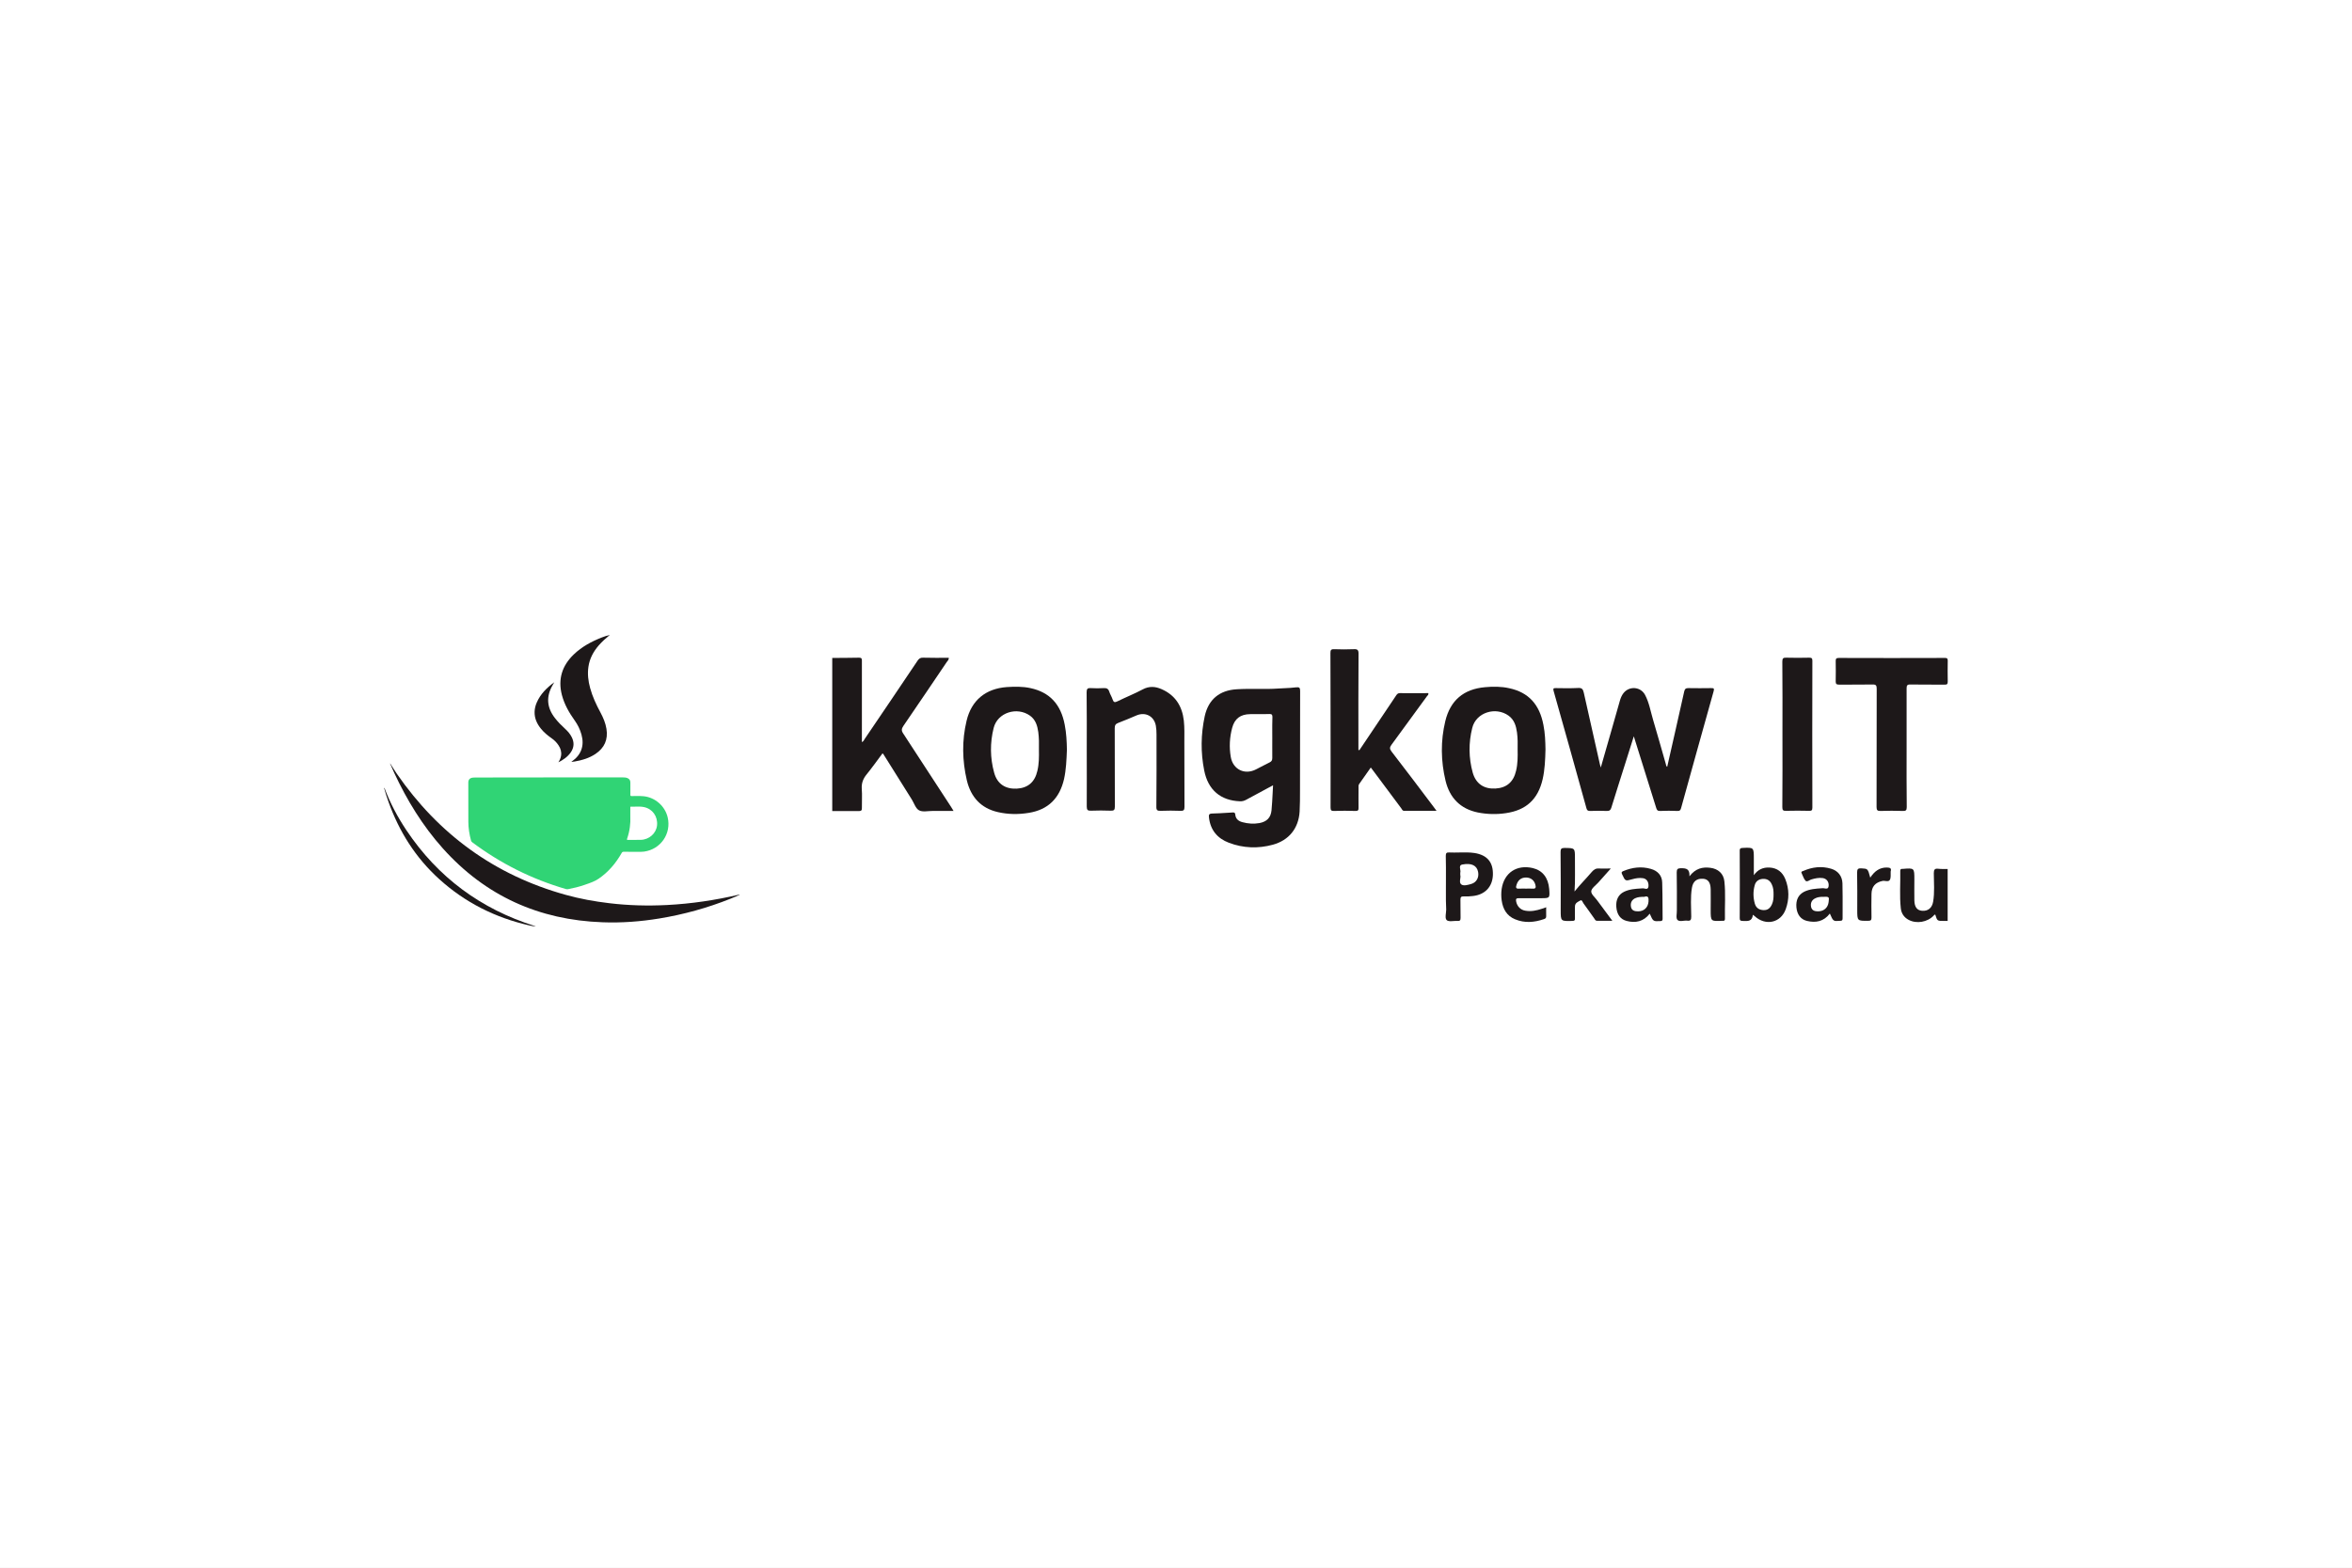
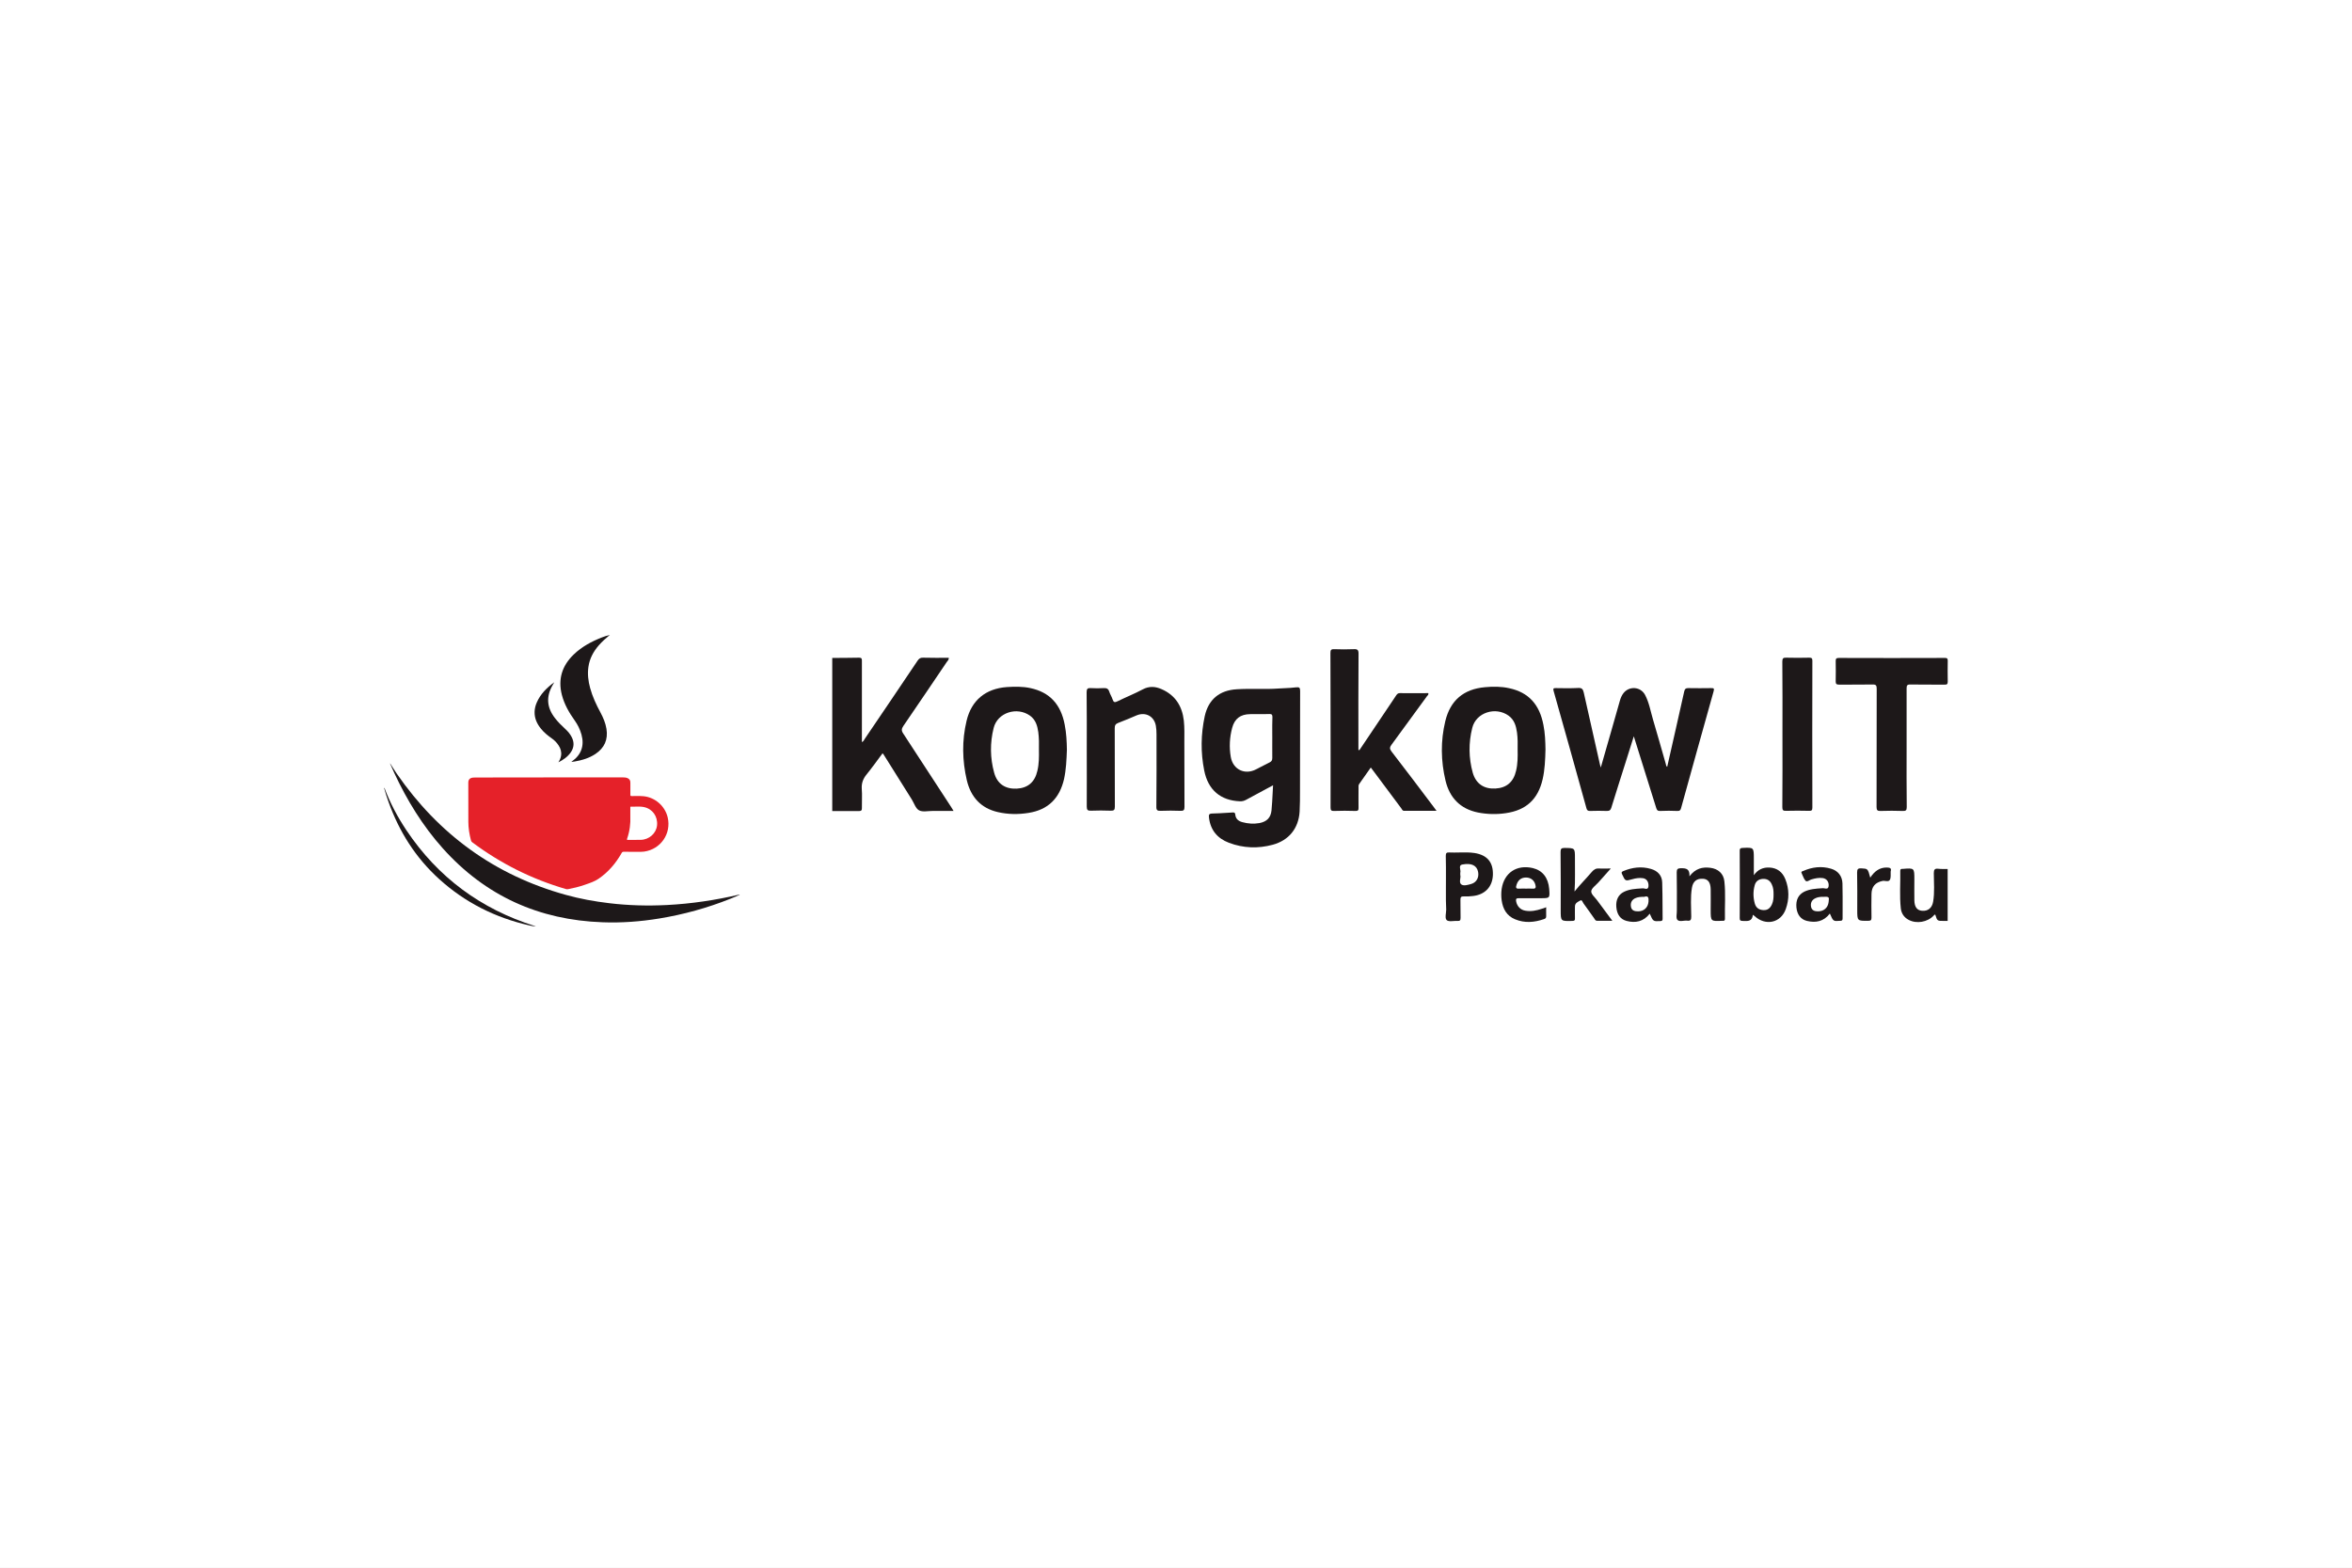
<svg xmlns="http://www.w3.org/2000/svg" width="300" height="200" viewBox="0 0 300 200" fill="none">
  <g clip-path="url(#clip0_632_47)">
    <path d="M0 0.001H300V200.001H0V0.001Z" fill="white" />
    <path d="M49.758 97.381C50.048 97.837 50.315 98.281 50.611 98.707C55.949 106.429 63.084 111.646 72.154 114.161C73.974 114.668 75.824 115.003 77.701 115.225C80.154 115.521 82.612 115.584 85.07 115.459C88.188 115.299 91.266 114.838 94.305 114.127C94.322 114.121 94.339 114.127 94.367 114.144C94.168 114.23 93.975 114.321 93.776 114.406C93.576 114.491 93.372 114.577 93.172 114.656C90.242 115.828 87.215 116.665 84.097 117.177C81.701 117.57 79.295 117.752 76.871 117.661C68.751 117.376 61.917 114.303 56.478 108.227C53.906 105.353 51.92 102.104 50.293 98.622C50.111 98.229 49.94 97.837 49.764 97.444C49.758 97.438 49.758 97.421 49.758 97.381Z" fill="#1D1819" />
    <path d="M77.787 81C77.286 81.415 76.797 81.848 76.37 82.337C75.687 83.128 75.209 84.016 75.056 85.057C74.919 85.979 75.027 86.883 75.272 87.777C75.573 88.875 76.051 89.899 76.592 90.901C76.945 91.561 77.235 92.243 77.354 92.983C77.576 94.355 77.098 95.418 75.949 96.187C75.147 96.721 74.248 96.989 73.309 97.148C73.172 97.171 73.036 97.188 72.876 97.205C72.91 97.171 72.928 97.154 72.945 97.142C74.139 96.3 74.561 95.128 74.168 93.717C73.986 93.063 73.696 92.46 73.297 91.908C72.586 90.912 71.983 89.859 71.67 88.664C71.147 86.639 71.693 84.92 73.189 83.487C74.225 82.491 75.465 81.831 76.791 81.313C77.115 81.188 77.445 81.08 77.787 81Z" fill="#1D1819" />
    <path d="M71.22 97.251C71.385 96.995 71.516 96.727 71.562 96.42C71.642 95.936 71.516 95.504 71.255 95.106C71.021 94.741 70.725 94.44 70.373 94.195C69.872 93.842 69.4 93.461 69.013 92.983C68.495 92.352 68.165 91.646 68.188 90.815C68.199 90.406 68.296 90.007 68.461 89.632C68.933 88.539 69.747 87.737 70.697 87.043C70.623 87.174 70.549 87.299 70.475 87.43C69.633 88.892 69.752 90.28 70.782 91.606C71.169 92.107 71.619 92.556 72.085 92.983C72.421 93.29 72.723 93.638 72.927 94.047C73.263 94.713 73.229 95.362 72.808 95.976C72.404 96.556 71.846 96.943 71.22 97.251Z" fill="#1D1819" />
    <path d="M49.041 100.528C49.758 102.44 50.708 104.227 51.84 105.922C55.852 111.925 61.326 115.965 68.199 118.133C68.25 118.15 68.296 118.167 68.347 118.196C68.063 118.184 67.784 118.121 67.505 118.059C63.175 117.075 59.323 115.146 56.023 112.153C53.007 109.422 50.902 106.087 49.542 102.263C49.343 101.7 49.155 101.137 49.001 100.562C48.995 100.522 49.013 100.517 49.041 100.528Z" fill="#1D1819" />
-     <path fill-rule="evenodd" clip-rule="evenodd" d="M79.477 99.179H70.047C66.907 99.179 63.761 99.179 60.62 99.191C60.506 99.191 60.392 99.191 60.284 99.208C59.909 99.265 59.733 99.47 59.733 99.845C59.733 101.512 59.733 103.174 59.738 104.835C59.738 105.649 59.869 106.446 60.08 107.231C60.102 107.328 60.154 107.396 60.233 107.453C63.852 110.167 67.835 112.158 72.182 113.422C72.273 113.444 72.353 113.456 72.444 113.439C73.144 113.308 73.832 113.137 74.504 112.909C74.575 112.885 74.647 112.86 74.718 112.835C75.285 112.641 75.853 112.446 76.353 112.107C77.599 111.254 78.555 110.127 79.295 108.818C79.357 108.704 79.426 108.665 79.556 108.665C79.957 108.673 80.355 108.672 80.754 108.671C80.888 108.671 81.021 108.67 81.155 108.67C81.256 108.669 81.356 108.669 81.456 108.67C81.694 108.672 81.931 108.674 82.168 108.642C84.273 108.346 85.645 106.36 85.167 104.289C84.831 102.844 83.579 101.734 82.1 101.581C81.751 101.542 81.4 101.548 81.05 101.554C80.886 101.557 80.722 101.56 80.558 101.558C80.433 101.558 80.404 101.524 80.404 101.399C80.408 101.05 80.407 100.704 80.405 100.356C80.405 100.183 80.404 100.009 80.404 99.834C80.404 99.549 80.285 99.367 80.017 99.259C79.841 99.191 79.659 99.179 79.477 99.179ZM80.398 103.037V104.152C80.444 105.034 80.325 106.036 79.983 107.015C79.943 107.134 79.983 107.151 80.091 107.151C80.325 107.149 80.558 107.149 80.791 107.15C81.102 107.151 81.412 107.152 81.724 107.145C82.805 107.123 83.71 106.309 83.807 105.29C83.915 104.158 83.232 103.191 82.134 102.963C81.77 102.887 81.398 102.898 81.027 102.908C80.841 102.913 80.656 102.918 80.472 102.912C80.391 102.907 80.394 102.959 80.397 103.009C80.398 103.019 80.398 103.028 80.398 103.037Z" fill="#30D475" />
+     <path fill-rule="evenodd" clip-rule="evenodd" d="M79.477 99.179H70.047C66.907 99.179 63.761 99.179 60.62 99.191C60.506 99.191 60.392 99.191 60.284 99.208C59.909 99.265 59.733 99.47 59.733 99.845C59.733 101.512 59.733 103.174 59.738 104.835C59.738 105.649 59.869 106.446 60.08 107.231C60.102 107.328 60.154 107.396 60.233 107.453C63.852 110.167 67.835 112.158 72.182 113.422C72.273 113.444 72.353 113.456 72.444 113.439C73.144 113.308 73.832 113.137 74.504 112.909C74.575 112.885 74.647 112.86 74.718 112.835C75.285 112.641 75.853 112.446 76.353 112.107C77.599 111.254 78.555 110.127 79.295 108.818C79.357 108.704 79.426 108.665 79.556 108.665C79.957 108.673 80.355 108.672 80.754 108.671C80.888 108.671 81.021 108.67 81.155 108.67C81.256 108.669 81.356 108.669 81.456 108.67C81.694 108.672 81.931 108.674 82.168 108.642C84.273 108.346 85.645 106.36 85.167 104.289C84.831 102.844 83.579 101.734 82.1 101.581C81.751 101.542 81.4 101.548 81.05 101.554C80.886 101.557 80.722 101.56 80.558 101.558C80.433 101.558 80.404 101.524 80.404 101.399C80.408 101.05 80.407 100.704 80.405 100.356C80.405 100.183 80.404 100.009 80.404 99.834C80.404 99.549 80.285 99.367 80.017 99.259C79.841 99.191 79.659 99.179 79.477 99.179ZM80.398 103.037V104.152C80.444 105.034 80.325 106.036 79.983 107.015C79.943 107.134 79.983 107.151 80.091 107.151C80.325 107.149 80.558 107.149 80.791 107.15C81.102 107.151 81.412 107.152 81.724 107.145C82.805 107.123 83.71 106.309 83.807 105.29C83.915 104.158 83.232 103.191 82.134 102.963C81.77 102.887 81.398 102.898 81.027 102.908C80.841 102.913 80.656 102.918 80.472 102.912C80.391 102.907 80.394 102.959 80.397 103.009C80.398 103.019 80.398 103.028 80.398 103.037Z" fill="#E52129" />
    <path d="M106.154 83.938C107.305 83.921 108.44 83.938 109.591 83.905C109.92 83.905 109.936 84.053 109.936 84.316C109.936 86.076 109.936 87.835 109.936 89.595C109.936 91.272 109.936 92.95 109.936 94.677C110.15 94.578 110.216 94.397 110.298 94.265C112.551 90.944 114.804 87.622 117.041 84.283C117.222 84.02 117.402 83.888 117.731 83.905C118.817 83.938 119.919 83.921 121.02 83.921C121.037 84.184 120.856 84.316 120.757 84.464C118.915 87.177 117.09 89.907 115.232 92.604C114.985 92.966 114.952 93.213 115.215 93.591C117.254 96.699 119.277 99.824 121.316 102.948C121.415 103.096 121.497 103.228 121.629 103.458C120.675 103.458 119.803 103.458 118.932 103.458C118.356 103.458 117.666 103.623 117.222 103.376C116.794 103.146 116.597 102.471 116.301 101.995C115.1 100.07 113.9 98.146 112.683 96.222C112.666 96.189 112.633 96.173 112.568 96.107C111.893 97.012 111.252 97.916 110.545 98.788C110.084 99.347 109.871 99.922 109.92 100.646C109.986 101.452 109.92 102.258 109.936 103.063C109.953 103.376 109.854 103.475 109.542 103.475C108.407 103.458 107.289 103.475 106.154 103.475C106.154 96.946 106.154 90.45 106.154 83.938Z" fill="#1D1819" />
    <path d="M208.393 93.936C208.014 95.121 207.686 96.173 207.357 97.225C206.748 99.166 206.124 101.09 205.531 103.03C205.433 103.343 205.317 103.458 204.973 103.458C204.249 103.425 203.542 103.442 202.818 103.458C202.555 103.458 202.44 103.409 202.357 103.129C200.976 98.13 199.578 93.147 198.164 88.148C198.065 87.802 198.18 87.786 198.46 87.786C199.398 87.802 200.335 87.819 201.288 87.77C201.782 87.737 201.913 87.934 202.012 88.362C202.686 91.404 203.377 94.446 204.068 97.505C204.084 97.604 204.117 97.686 204.183 97.916C204.676 96.173 205.137 94.578 205.597 92.983C205.942 91.782 206.288 90.582 206.616 89.398C206.715 89.052 206.847 88.723 207.077 88.427C207.818 87.49 209.248 87.589 209.823 88.641C210.35 89.628 210.531 90.746 210.843 91.799C211.402 93.673 211.928 95.564 212.472 97.456C212.504 97.587 212.504 97.735 212.652 97.834C213.376 94.627 214.115 91.42 214.823 88.214C214.905 87.868 215.036 87.786 215.366 87.786C216.319 87.802 217.273 87.802 218.243 87.786C218.573 87.786 218.688 87.802 218.573 88.197C217.175 93.147 215.809 98.113 214.428 103.08C214.362 103.343 214.263 103.475 213.951 103.458C213.211 103.425 212.488 103.425 211.748 103.458C211.435 103.475 211.337 103.343 211.254 103.08C210.317 100.087 209.38 97.094 208.393 93.936Z" fill="#1D1819" />
    <path d="M173.398 95.696C174.647 93.821 175.914 91.963 177.164 90.088C177.476 89.628 177.789 89.151 178.101 88.691C178.216 88.526 178.331 88.427 178.545 88.427C179.762 88.444 180.962 88.427 182.179 88.427C182.245 88.641 182.081 88.723 181.998 88.838C180.502 90.894 179.006 92.95 177.492 95.005C177.246 95.334 177.229 95.532 177.492 95.877C179.301 98.212 181.078 100.58 182.854 102.932C182.969 103.08 183.067 103.228 183.232 103.442C181.802 103.442 180.453 103.442 179.088 103.442C178.874 103.442 178.825 103.244 178.726 103.113C177.542 101.534 176.375 99.955 175.207 98.393C175.092 98.245 174.977 98.097 174.845 97.916C174.335 98.64 173.858 99.33 173.365 100.021C173.25 100.186 173.283 100.35 173.283 100.514C173.283 101.353 173.267 102.192 173.283 103.031C173.299 103.359 173.217 103.475 172.872 103.458C171.967 103.425 171.063 103.425 170.158 103.458C169.796 103.475 169.714 103.359 169.714 102.998C169.73 98.919 169.714 94.824 169.714 90.746C169.714 88.263 169.714 85.796 169.698 83.313C169.698 82.951 169.764 82.803 170.175 82.82C170.997 82.853 171.819 82.853 172.641 82.82C173.135 82.787 173.299 82.902 173.283 83.445C173.25 87.375 173.267 91.305 173.267 95.236C173.267 95.384 173.267 95.532 173.267 95.68C173.332 95.68 173.364 95.696 173.398 95.696Z" fill="#1D1819" />
    <path d="M138.617 95.647C138.617 93.197 138.633 90.763 138.6 88.312C138.6 87.868 138.732 87.753 139.143 87.786C139.685 87.819 140.244 87.819 140.788 87.786C141.132 87.77 141.363 87.852 141.478 88.214C141.593 88.575 141.806 88.888 141.922 89.25C142.037 89.595 142.185 89.644 142.514 89.48C143.583 88.954 144.701 88.51 145.754 87.951C146.576 87.507 147.381 87.572 148.154 87.918C149.898 88.674 150.786 90.072 150.999 91.93C151.098 92.851 151.065 93.772 151.065 94.693C151.065 97.439 151.065 100.202 151.082 102.948C151.082 103.359 150.966 103.458 150.572 103.442C149.734 103.409 148.894 103.409 148.056 103.442C147.628 103.458 147.48 103.376 147.496 102.899C147.53 99.84 147.514 96.781 147.514 93.706C147.514 93.328 147.496 92.95 147.431 92.588C147.217 91.388 146.132 90.795 144.997 91.256C144.208 91.585 143.435 91.93 142.629 92.226C142.284 92.358 142.185 92.539 142.185 92.9C142.201 96.239 142.185 99.577 142.201 102.899C142.201 103.327 142.087 103.442 141.675 103.425C140.837 103.392 139.997 103.392 139.159 103.425C138.748 103.442 138.617 103.343 138.617 102.899C138.633 100.498 138.617 98.081 138.617 95.647Z" fill="#1D1819" />
    <path d="M243.19 95.416C243.19 97.933 243.174 100.449 243.207 102.965C243.207 103.376 243.092 103.475 242.697 103.458C241.76 103.425 240.823 103.425 239.868 103.458C239.474 103.475 239.358 103.359 239.358 102.965C239.375 97.933 239.358 92.917 239.375 87.885C239.375 87.457 239.293 87.309 238.832 87.326C237.418 87.358 235.987 87.326 234.573 87.342C234.228 87.342 234.146 87.243 234.146 86.914C234.162 86.059 234.162 85.204 234.146 84.349C234.146 84.053 234.195 83.938 234.54 83.938C239.063 83.954 243.569 83.954 248.091 83.938C248.354 83.938 248.436 84.004 248.436 84.283C248.42 85.171 248.42 86.059 248.436 86.947C248.436 87.26 248.354 87.358 248.041 87.342C246.594 87.326 245.131 87.358 243.684 87.326C243.256 87.309 243.19 87.457 243.19 87.835C243.19 90.351 243.19 92.884 243.19 95.416Z" fill="#1D1819" />
    <path d="M227.353 93.641C227.353 90.565 227.37 87.49 227.337 84.398C227.337 83.987 227.452 83.889 227.847 83.905C228.818 83.938 229.804 83.921 230.774 83.905C231.087 83.905 231.169 83.987 231.169 84.3C231.153 90.549 231.153 96.781 231.169 103.031C231.169 103.376 231.07 103.458 230.742 103.442C229.771 103.425 228.785 103.409 227.814 103.442C227.436 103.458 227.337 103.359 227.337 102.965C227.37 99.873 227.353 96.749 227.353 93.641Z" fill="#1D1819" />
    <path fill-rule="evenodd" clip-rule="evenodd" d="M161.743 100.525C161.953 100.413 162.165 100.3 162.379 100.186C162.36 100.525 162.343 100.856 162.327 101.182C162.288 101.946 162.251 102.677 162.182 103.392C162.083 104.33 161.574 104.823 160.653 105.004C159.912 105.135 159.189 105.086 158.465 104.889C157.972 104.757 157.611 104.478 157.561 103.919C157.528 103.625 157.367 103.639 157.172 103.655L157.166 103.655C156.952 103.668 156.739 103.681 156.525 103.694C155.884 103.735 155.242 103.775 154.601 103.787C154.19 103.803 154.173 103.968 154.206 104.297C154.388 105.892 155.276 106.961 156.755 107.52C158.581 108.211 160.472 108.277 162.346 107.767C164.402 107.208 165.636 105.678 165.768 103.54C165.817 102.652 165.817 101.764 165.817 100.876C165.825 98.763 165.825 96.646 165.825 94.526C165.825 92.407 165.825 90.286 165.833 88.164C165.833 87.753 165.75 87.638 165.323 87.687C164.829 87.753 164.341 87.775 163.852 87.797C163.608 87.808 163.365 87.819 163.119 87.835C162.196 87.903 161.272 87.897 160.35 87.89C159.481 87.884 158.612 87.878 157.742 87.934C155.555 88.066 154.141 89.217 153.664 91.371C153.17 93.673 153.137 95.992 153.598 98.294C154.091 100.794 155.703 102.126 158.137 102.225C158.433 102.241 158.696 102.175 158.959 102.027C159.863 101.528 160.78 101.039 161.743 100.525ZM162.278 95.005C162.279 94.72 162.281 94.435 162.281 94.15C162.281 93.928 162.28 93.707 162.278 93.485C162.276 92.818 162.273 92.148 162.298 91.47C162.298 91.174 162.215 91.091 161.919 91.091C161.449 91.11 160.979 91.108 160.509 91.105C160.157 91.103 159.804 91.101 159.453 91.108C158.219 91.124 157.479 91.683 157.166 92.851C156.838 94.068 156.772 95.318 156.986 96.568C157.265 98.179 158.778 98.903 160.225 98.146C160.417 98.048 160.609 97.947 160.801 97.847C161.184 97.646 161.568 97.445 161.952 97.258C162.182 97.143 162.281 96.995 162.281 96.716C162.27 96.146 162.274 95.576 162.278 95.005Z" fill="#1D1819" />
    <path fill-rule="evenodd" clip-rule="evenodd" d="M135.722 99.38C135.985 98.179 136.035 96.946 136.084 95.663C136.068 94.627 136.018 93.525 135.805 92.456C135.311 89.842 133.88 88.312 131.43 87.786C130.443 87.572 129.424 87.589 128.421 87.654C125.724 87.852 123.915 89.332 123.29 91.947C122.681 94.479 122.731 97.028 123.323 99.561C123.833 101.682 125.115 103.113 127.286 103.606C128.585 103.902 129.884 103.919 131.2 103.705C133.716 103.31 135.163 101.814 135.722 99.38ZM132.318 98.344C132.532 97.456 132.532 96.551 132.516 95.647C132.532 94.89 132.532 94.134 132.433 93.394C132.318 92.572 132.088 91.815 131.381 91.305C129.72 90.121 127.237 90.894 126.743 92.868C126.266 94.759 126.283 96.699 126.809 98.59C127.204 100.021 128.24 100.679 129.687 100.613C131.101 100.531 131.989 99.791 132.318 98.344Z" fill="#1D1819" />
    <path fill-rule="evenodd" clip-rule="evenodd" d="M196.766 99.413C197.045 98.179 197.095 96.929 197.128 95.614C197.112 94.611 197.079 93.542 196.865 92.489C196.371 89.874 194.973 88.329 192.507 87.802C191.487 87.572 190.435 87.572 189.399 87.671C186.685 87.918 184.991 89.348 184.35 91.996C183.741 94.528 183.775 97.077 184.383 99.61C184.909 101.781 186.258 103.195 188.51 103.655C189.694 103.886 190.879 103.919 192.079 103.738C194.678 103.359 196.174 101.962 196.766 99.413ZM193.378 98.327C193.593 97.439 193.593 96.535 193.575 95.63C193.593 94.907 193.593 94.167 193.494 93.443C193.378 92.604 193.148 91.832 192.425 91.305C190.764 90.105 188.264 90.894 187.787 92.868C187.31 94.759 187.326 96.699 187.853 98.59C188.264 100.005 189.3 100.679 190.748 100.597C192.178 100.514 193.049 99.758 193.378 98.327Z" fill="#1D1819" />
    <path d="M248.425 117.489C248.268 117.489 248.092 117.489 247.935 117.489C247.097 117.489 247.097 117.489 246.852 116.703C246.748 116.651 246.695 116.738 246.643 116.808C245.856 117.647 244.459 117.891 243.446 117.349C242.851 117.035 242.519 116.511 242.449 115.882C242.275 114.292 242.414 112.685 242.38 111.095C242.38 110.903 242.467 110.833 242.642 110.85C242.659 110.85 242.677 110.85 242.694 110.85C244.179 110.728 244.179 110.728 244.179 112.196C244.179 113.087 244.162 113.978 244.179 114.869C244.196 115.725 244.529 116.144 245.175 116.196C245.909 116.249 246.433 115.847 246.572 115.043C246.782 113.838 246.66 112.615 246.66 111.392C246.66 110.938 246.782 110.78 247.236 110.833C247.638 110.885 248.04 110.85 248.425 110.868C248.425 113.052 248.425 115.27 248.425 117.489Z" fill="#1D1819" />
    <path d="M200.834 113.733C201.55 112.842 202.337 112.056 203.053 111.217C203.315 110.92 203.577 110.763 203.979 110.798C204.433 110.833 204.869 110.798 205.463 110.798C204.869 111.462 204.363 112.021 203.857 112.597C203.524 112.964 202.982 113.331 202.965 113.716C202.948 114.1 203.472 114.502 203.751 114.904C204.363 115.742 204.975 116.563 205.656 117.472C204.957 117.472 204.328 117.472 203.699 117.472C203.489 117.472 203.437 117.297 203.35 117.175C202.896 116.546 202.458 115.899 201.987 115.27C201.864 115.113 201.795 114.746 201.567 114.886C201.288 115.043 200.886 115.183 200.886 115.655C200.886 116.144 200.869 116.633 200.886 117.122C200.903 117.402 200.834 117.489 200.536 117.489C199.069 117.524 199.069 117.542 199.069 116.109C199.069 113.646 199.087 111.165 199.052 108.701C199.052 108.3 199.139 108.177 199.558 108.177C200.886 108.195 200.886 108.177 200.886 109.488C200.869 110.903 200.938 112.3 200.834 113.733Z" fill="#1D1819" />
    <path d="M215.491 111.794C216.278 110.78 217.151 110.588 218.148 110.71C219.143 110.833 219.842 111.444 219.947 112.44C220.122 114.03 219.982 115.637 220.017 117.227C220.017 117.419 219.947 117.489 219.754 117.472C219.72 117.472 219.685 117.472 219.65 117.472C218.2 117.542 218.2 117.542 218.2 116.074C218.2 115.2 218.217 114.327 218.2 113.453C218.182 112.58 217.868 112.161 217.239 112.108C216.435 112.056 215.946 112.423 215.807 113.261C215.597 114.484 215.719 115.725 215.719 116.948C215.719 117.349 215.631 117.507 215.212 117.454C214.793 117.402 214.216 117.646 213.954 117.349C213.745 117.105 213.902 116.546 213.885 116.126C213.885 114.519 213.902 112.894 213.867 111.287C213.867 110.85 214.007 110.78 214.408 110.763C215.072 110.763 215.544 110.833 215.491 111.794Z" fill="#1D1819" />
    <path d="M238.553 111.968C239.095 111.147 239.742 110.658 240.685 110.675C241.034 110.693 241.296 110.728 241.157 111.182C241.157 111.2 241.157 111.217 241.157 111.235C241.139 111.584 241.209 111.986 241.052 112.248C240.877 112.562 240.423 112.318 240.108 112.388C239.2 112.58 238.728 113.104 238.711 114.047C238.693 115.043 238.693 116.039 238.711 117.035C238.711 117.349 238.658 117.472 238.309 117.472C236.894 117.489 236.894 117.489 236.894 116.091C236.894 114.502 236.911 112.894 236.876 111.304C236.876 110.85 237.016 110.763 237.418 110.78C238.239 110.833 238.239 110.798 238.553 111.968Z" fill="#1D1819" />
    <path fill-rule="evenodd" clip-rule="evenodd" d="M222.413 117.495C222.961 117.517 223.501 117.539 223.581 116.703C223.632 116.745 223.674 116.775 223.71 116.801C223.749 116.828 223.781 116.851 223.808 116.878C225.188 118.153 227.145 117.751 227.774 115.987C228.228 114.729 228.228 113.418 227.721 112.161C227.355 111.252 226.691 110.728 225.694 110.676C224.892 110.641 224.227 110.92 223.703 111.654V109.557C223.703 108.827 223.703 108.464 223.522 108.293C223.34 108.12 222.973 108.142 222.235 108.177C221.956 108.195 221.904 108.282 221.904 108.527C221.921 111.392 221.921 114.257 221.904 117.122C221.904 117.419 221.991 117.489 222.271 117.489C222.318 117.491 222.365 117.493 222.413 117.495ZM226.01 115.375C226.201 114.973 226.219 114.537 226.219 114.1C226.219 113.663 226.201 113.244 225.992 112.825C225.765 112.318 225.38 112.091 224.821 112.126C224.28 112.178 223.931 112.458 223.808 112.964C223.598 113.733 223.615 114.502 223.826 115.27C223.983 115.812 224.35 116.074 224.909 116.109C225.468 116.144 225.799 115.847 226.01 115.375Z" fill="#1D1819" />
    <path fill-rule="evenodd" clip-rule="evenodd" d="M184.431 112.121C184.429 112.448 184.428 112.776 184.428 113.104C184.428 113.299 184.428 113.495 184.427 113.692C184.424 114.479 184.421 115.273 184.464 116.057C184.464 116.188 184.445 116.335 184.428 116.485C184.385 116.851 184.339 117.228 184.551 117.402C184.734 117.55 185.058 117.527 185.394 117.503C185.57 117.49 185.75 117.477 185.913 117.489C186.228 117.507 186.298 117.402 186.298 117.087C186.289 116.703 186.289 116.323 186.289 115.943C186.289 115.563 186.289 115.183 186.281 114.799C186.281 114.467 186.35 114.344 186.7 114.362C187.084 114.379 187.486 114.362 187.887 114.309C189.425 114.135 190.368 113.121 190.421 111.619C190.473 110.029 189.722 109.086 188.08 108.824C187.432 108.728 186.779 108.742 186.126 108.756C185.705 108.765 185.284 108.774 184.865 108.754C184.516 108.736 184.411 108.824 184.411 109.191C184.437 110.16 184.434 111.139 184.431 112.121ZM186.257 111.474C186.26 111.519 186.263 111.577 186.263 111.654C186.303 111.78 186.28 111.941 186.256 112.108C186.216 112.381 186.176 112.668 186.403 112.842C186.7 113.052 187.241 112.894 187.661 112.772C188.325 112.58 188.674 111.951 188.534 111.235C188.377 110.431 187.713 110.064 186.525 110.291C186.16 110.36 186.204 110.629 186.251 110.905C186.275 111.052 186.299 111.201 186.263 111.322C186.253 111.364 186.255 111.406 186.257 111.474Z" fill="#1D1819" />
    <path fill-rule="evenodd" clip-rule="evenodd" d="M230.482 117.489C231.6 117.751 232.613 117.577 233.399 116.546C233.829 117.542 233.836 117.542 234.684 117.475L234.727 117.472C234.972 117.472 235.024 117.384 235.024 117.157C235.024 116.781 235.025 116.405 235.027 116.031C235.03 114.91 235.033 113.798 235.006 112.685C234.972 111.776 234.447 111.095 233.574 110.833C232.351 110.466 231.163 110.606 230.01 111.112C229.988 111.122 229.964 111.13 229.941 111.138C229.833 111.176 229.726 111.214 229.783 111.357C229.82 111.44 229.856 111.527 229.892 111.614C230.005 111.89 230.121 112.171 230.307 112.37C230.439 112.502 230.619 112.404 230.799 112.307C230.881 112.262 230.963 112.217 231.041 112.196C231.513 112.056 232.001 111.951 232.491 112.021C232.998 112.091 233.312 112.527 233.242 113.052C233.191 113.427 232.947 113.38 232.725 113.338C232.647 113.323 232.572 113.309 232.508 113.314C232.468 113.316 232.427 113.319 232.387 113.321C231.606 113.37 230.829 113.419 230.115 113.768C229.381 114.152 229.049 114.816 229.136 115.777C229.224 116.668 229.678 117.297 230.482 117.489ZM233.242 115.078C233.33 114.414 233.312 114.379 232.526 114.414C232.212 114.414 231.827 114.432 231.46 114.641C231.041 114.886 230.918 115.27 231.006 115.707C231.111 116.161 231.477 116.266 231.879 116.266C232.631 116.266 233.155 115.812 233.242 115.078Z" fill="#1D1819" />
    <path fill-rule="evenodd" clip-rule="evenodd" d="M197.213 116.141C197.215 116.011 197.217 115.879 197.217 115.742C197.008 115.829 196.833 115.899 196.675 115.934C195.994 116.161 195.278 116.319 194.544 116.179C193.932 116.074 193.513 115.62 193.391 115.026C193.321 114.694 193.391 114.572 193.758 114.589C194.376 114.601 194.992 114.597 195.61 114.593C195.919 114.591 196.227 114.589 196.535 114.589C197.106 114.589 197.394 114.589 197.529 114.445C197.668 114.298 197.646 114.001 197.601 113.401C197.479 111.968 196.746 111.042 195.505 110.745C193.461 110.274 191.853 111.339 191.539 113.401C191.47 113.89 191.47 114.379 191.539 114.869C191.696 115.969 192.186 116.843 193.252 117.28C194.474 117.786 195.697 117.681 196.92 117.262C197.113 117.21 197.234 117.105 197.217 116.878C197.205 116.636 197.209 116.393 197.213 116.141ZM194.372 113.362C194.469 113.364 194.566 113.366 194.667 113.366C194.761 113.366 194.856 113.364 194.949 113.362C195.131 113.358 195.309 113.355 195.47 113.366C195.907 113.419 195.924 113.191 195.837 112.877C195.697 112.3 195.243 111.951 194.649 111.951C194.037 111.951 193.635 112.265 193.444 112.859C193.321 113.209 193.338 113.419 193.792 113.366C193.99 113.355 194.18 113.358 194.372 113.362Z" fill="#1D1819" />
    <path fill-rule="evenodd" clip-rule="evenodd" d="M207.473 117.489C208.608 117.786 209.639 117.577 210.425 116.563C210.862 117.559 210.862 117.559 211.788 117.507C211.98 117.489 212.067 117.454 212.067 117.227C212.061 116.709 212.059 116.194 212.058 115.679C212.054 114.649 212.05 113.623 212.015 112.597C211.998 111.689 211.439 111.095 210.566 110.85C209.36 110.501 208.189 110.658 207.053 111.13C206.791 111.235 206.809 111.339 206.914 111.567C207.114 111.993 207.211 112.207 207.371 112.282C207.532 112.357 207.76 112.292 208.224 112.161C208.661 112.038 209.115 111.968 209.569 112.038C210.041 112.108 210.303 112.527 210.268 113.052C210.229 113.467 209.979 113.41 209.759 113.36C209.683 113.343 209.61 113.327 209.552 113.331C209.479 113.336 209.406 113.34 209.334 113.344C208.583 113.389 207.824 113.435 207.123 113.785C206.424 114.135 206.093 114.816 206.162 115.69C206.232 116.651 206.669 117.28 207.473 117.489ZM210.268 115.043C210.303 114.572 210.268 114.222 209.726 114.414C209.272 114.414 208.905 114.432 208.539 114.606C208.102 114.834 207.944 115.218 208.032 115.69C208.119 116.179 208.521 116.266 208.941 116.266C209.691 116.266 210.198 115.777 210.268 115.043Z" fill="#1D1819" />
  </g>
  <defs>
    <clipPath id="clip0_632_47">
      <rect width="300" height="200" fill="white" />
    </clipPath>
  </defs>
</svg>
